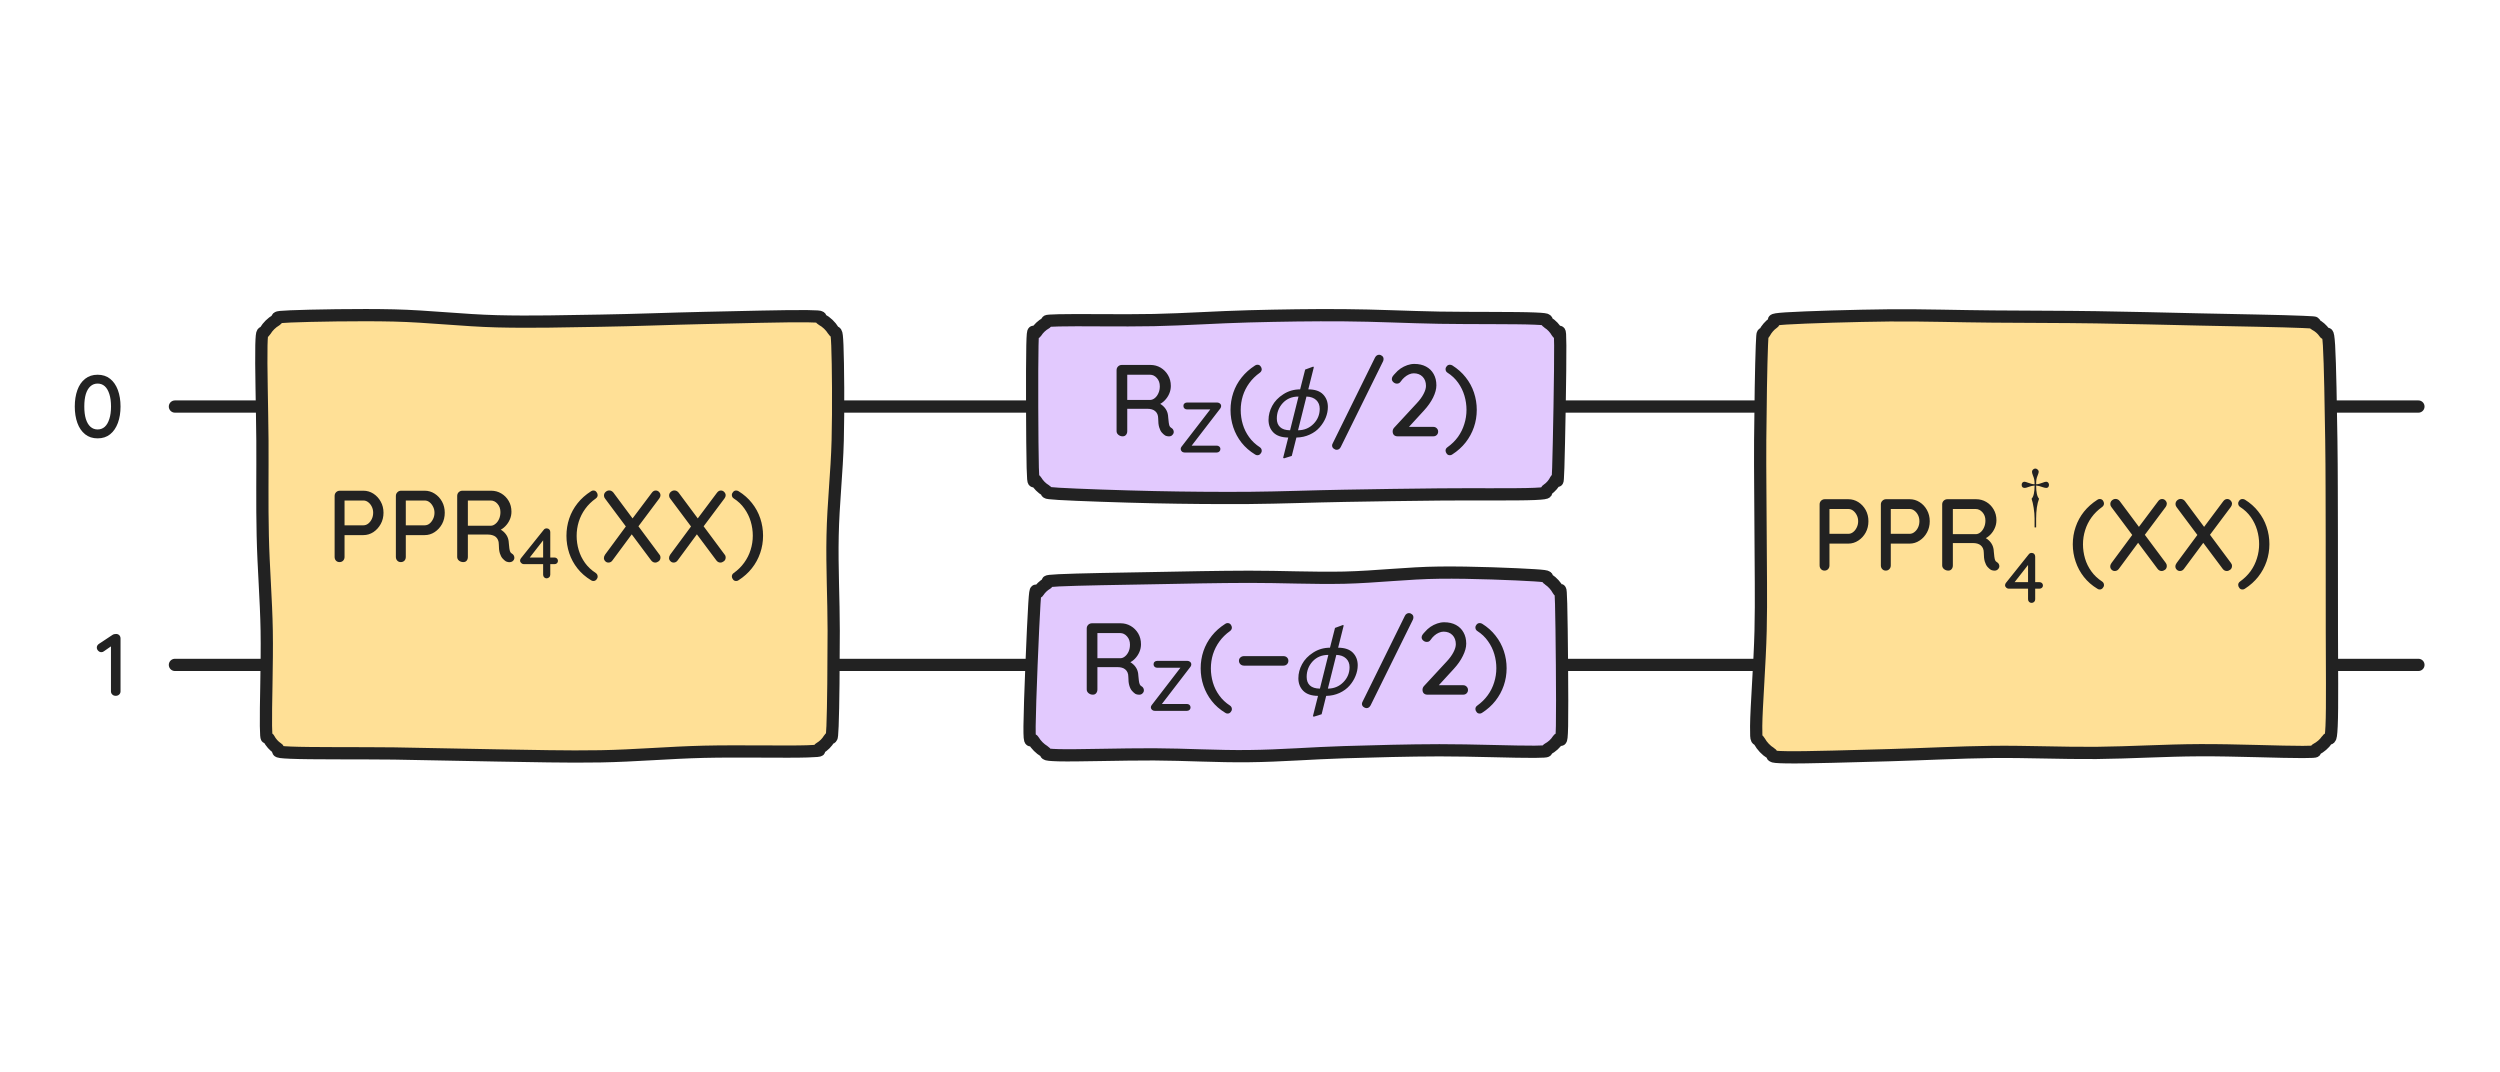
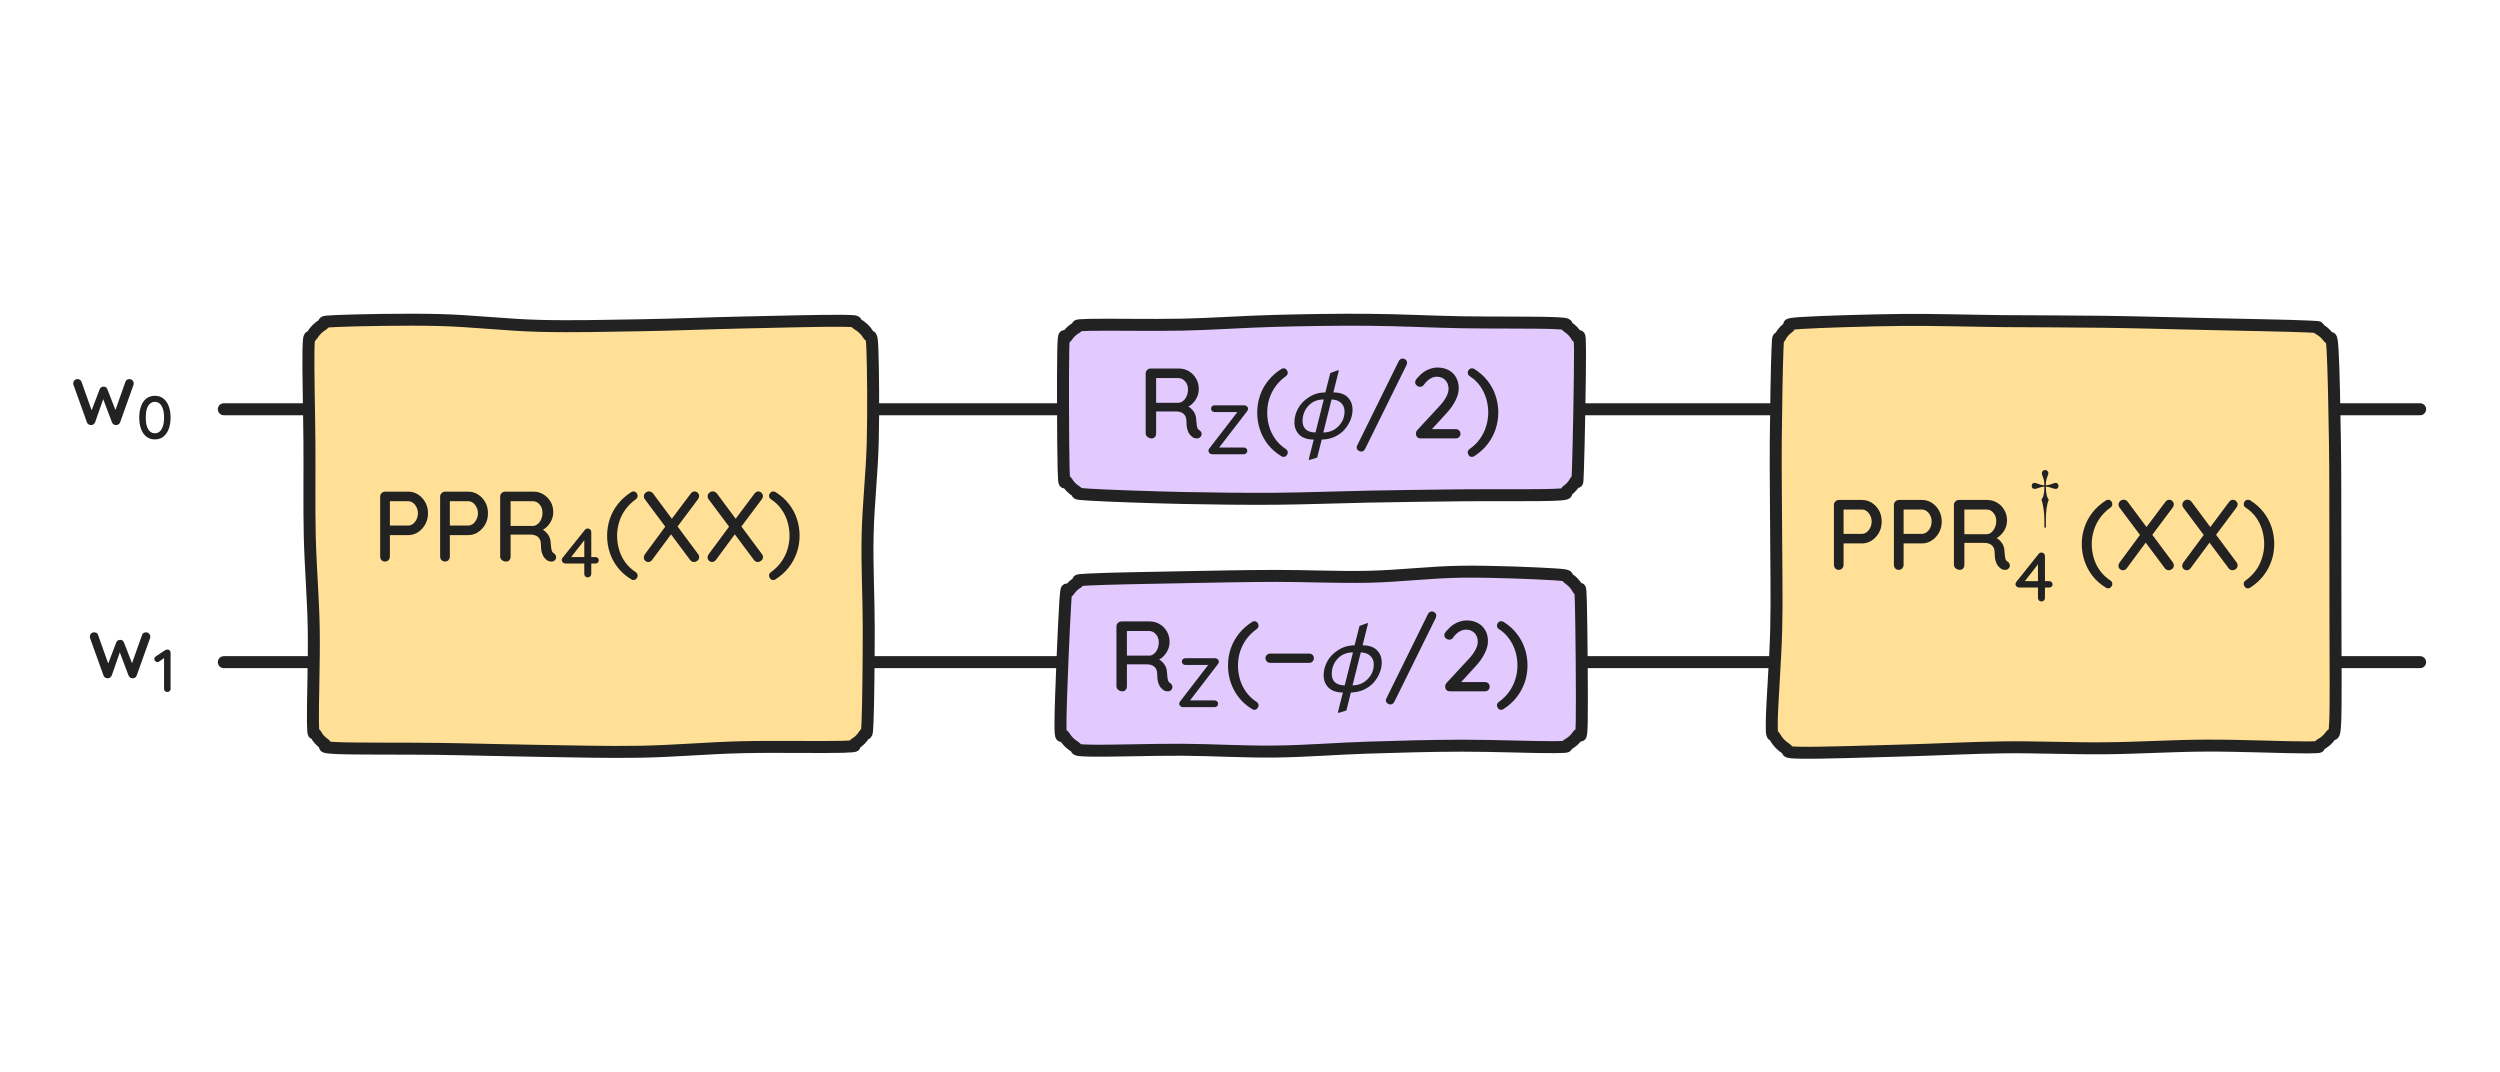
- <svg xmlns="http://www.w3.org/2000/svg" viewBox="-25.73 -59.8 367.73 157.6" width="367.73" height="157.6">
+ <svg xmlns="http://www.w3.org/2000/svg" viewBox="-33.63 -61.49 375.63 160.98" width="375.63" height="160.98">
  <g stroke-linecap="round" stroke-linejoin="round">
    <path d="M0,0C2.29,0 9.17,0 13.75,0C18.33,0 22.92,0 27.5,0C32.08,0 36.67,0 41.25,0C45.83,0 50.42,0 55,0C59.58,0 64.17,0 68.75,0C73.33,0 77.92,0 82.5,0C87.08,0 91.67,0 96.25,0C100.83,0 105.42,0 110,0C114.58,0 119.17,0 123.75,0C128.33,0 132.92,0 137.5,0C142.08,0 146.67,0 151.25,0C155.83,0 160.42,0 165,0C169.58,0 174.17,0 178.75,0C183.33,0 187.92,0 192.5,0C197.08,0 201.67,0 206.25,0C210.83,0 215.42,0 220,0C224.58,0 229.17,0 233.75,0C238.33,0 242.92,0 247.5,0C252.08,0 256.67,0 261.25,0C265.83,0 270.42,0 275,0C279.58,0 284.17,0 288.75,0C293.33,0 297.92,0 302.5,0C307.08,0 311.67,0 316.25,0C320.83,0 327.71,0 330,0" fill="none" stroke="#222222" stroke-width="1.8" />
    <path d="M0,38C2.29,38 9.17,38 13.75,38C18.33,38 22.92,38 27.5,38C32.08,38 36.67,38 41.25,38C45.83,38 50.42,38 55,38C59.58,38 64.17,38 68.75,38C73.33,38 77.92,38 82.5,38C87.08,38 91.67,38 96.25,38C100.83,38 105.42,38 110,38C114.58,38 119.17,38 123.75,38C128.33,38 132.92,38 137.5,38C142.08,38 146.67,38 151.25,38C155.83,38 160.42,38 165,38C169.58,38 174.17,38 178.75,38C183.33,38 187.92,38 192.5,38C197.08,38 201.67,38 206.25,38C210.83,38 215.42,38 220,38C224.58,38 229.17,38 233.75,38C238.33,38 242.92,38 247.5,38C252.08,38 256.67,38 261.25,38C265.83,38 270.42,38 275,38C279.58,38 284.17,38 288.75,38C293.33,38 297.92,38 302.5,38C307.08,38 311.67,38 316.25,38C320.83,38 327.71,38 330,38" fill="none" stroke="#222222" stroke-width="1.8" />
-     <path d="M95.18,-12.78C95.82,-12.44 96.45,-11.84 96.83,-11.21C97.2,-10.58 97.33,-11.7 97.44,-9C97.55,-6.3 97.61,0.33 97.49,5C97.37,9.67 96.83,14.33 96.74,19C96.64,23.67 96.9,28.33 96.9,33C96.9,37.67 96.84,44.36 96.73,47C96.62,49.64 96.55,48.33 96.24,48.87C95.93,49.41 95.41,49.93 94.87,50.24C94.33,50.55 95.85,50.63 93,50.72C90.15,50.82 82.87,50.66 77.8,50.78C72.73,50.9 67.67,51.36 62.6,51.45C57.53,51.54 52.47,51.39 47.4,51.32C42.33,51.25 37.27,51.1 32.2,51.03C27.13,50.97 19.85,51.04 17,50.91C14.15,50.79 15.64,50.63 15.1,50.28C14.57,49.94 14.09,49.39 13.81,48.84C13.52,48.3 13.44,49.64 13.39,47C13.34,44.36 13.58,37.67 13.5,33C13.42,28.33 13.02,23.67 12.92,19C12.81,14.33 12.9,9.67 12.87,5C12.83,0.33 12.65,-6.31 12.72,-9C12.79,-11.69 12.94,-10.52 13.29,-11.14C13.65,-11.76 14.25,-12.34 14.87,-12.7C15.48,-13.05 14.11,-13.14 17,-13.26C19.89,-13.38 27.13,-13.52 32.2,-13.4C37.27,-13.28 42.33,-12.67 47.4,-12.54C52.47,-12.41 57.53,-12.55 62.6,-12.63C67.67,-12.71 72.73,-12.92 77.8,-13.03C82.87,-13.14 90.1,-13.33 93,-13.29C95.9,-13.25 94.55,-13.13 95.18,-12.78Z" fill="#FFE096" stroke="#222222" stroke-width="1.8" />
-     <path d="M201.94,-12.35C202.49,-12.02 203,-11.47 203.31,-10.91C203.61,-10.35 203.75,-12.32 203.77,-9C203.8,-5.68 203.59,5.7 203.48,9C203.36,12.3 203.37,10.26 203.1,10.79C202.84,11.33 202.38,11.88 201.86,12.22C201.34,12.56 202.64,12.73 200,12.85C197.36,12.97 190.67,12.88 186,12.93C181.33,12.97 176.67,13.05 172,13.13C167.33,13.21 162.67,13.4 158,13.44C153.33,13.47 148.67,13.43 144,13.33C139.33,13.23 132.65,13 130,12.84C127.35,12.67 128.63,12.65 128.08,12.33C127.52,12.01 126.99,11.47 126.67,10.92C126.36,10.36 126.27,12.32 126.18,9C126.09,5.68 126.05,-5.68 126.13,-9C126.21,-12.32 126.34,-10.38 126.68,-10.92C127.01,-11.46 127.56,-11.97 128.11,-12.27C128.67,-12.56 127.35,-12.61 130,-12.68C132.65,-12.76 139.33,-12.62 144,-12.72C148.67,-12.82 153.33,-13.15 158,-13.27C162.67,-13.39 167.33,-13.47 172,-13.43C176.67,-13.4 181.33,-13.15 186,-13.07C190.67,-12.99 197.34,-13.06 200,-12.94C202.66,-12.83 201.39,-12.69 201.94,-12.35Z" fill="#E2C9FE" stroke="#222222" stroke-width="1.8" />
-     <path d="M202.05,25.45C202.62,25.82 203.15,26.41 203.46,27C203.77,27.59 203.8,25.67 203.9,29C203.99,32.33 204.1,43.67 204.03,47C203.95,50.33 203.79,48.43 203.44,48.99C203.1,49.55 202.52,50.07 201.94,50.37C201.37,50.66 202.66,50.75 200,50.78C197.34,50.81 190.67,50.55 186,50.56C181.33,50.57 176.67,50.7 172,50.84C167.33,50.98 162.67,51.37 158,51.42C153.33,51.48 148.67,51.18 144,51.16C139.33,51.14 132.69,51.36 130,51.29C127.31,51.21 128.48,51.06 127.86,50.7C127.25,50.34 126.66,49.75 126.3,49.14C125.94,48.52 125.69,50.36 125.71,47C125.74,43.64 126.21,32.29 126.42,29C126.63,25.71 126.68,27.76 126.99,27.26C127.3,26.77 127.78,26.31 128.28,26.03C128.79,25.75 127.38,25.7 130,25.56C132.62,25.43 139.33,25.32 144,25.24C148.67,25.15 153.33,25.05 158,25.04C162.67,25.03 167.33,25.27 172,25.17C176.67,25.06 181.33,24.48 186,24.43C190.67,24.37 197.33,24.65 200,24.82C202.67,24.99 201.47,25.09 202.05,25.45Z" fill="#E2C9FE" stroke="#222222" stroke-width="1.8" />
-     <path d="M314.78,-12.08C315.31,-11.81 315.85,-11.36 316.19,-10.84C316.54,-10.33 316.68,-11.64 316.85,-9C317.01,-6.36 317.12,0.33 317.19,5C317.26,9.67 317.24,14.33 317.26,19C317.27,23.67 317.28,28.33 317.27,33C317.27,37.67 317.36,44.33 317.23,47C317.11,49.67 316.91,48.47 316.54,49.04C316.16,49.61 315.56,50.11 314.97,50.41C314.38,50.7 315.86,50.79 313,50.81C310.14,50.83 302.87,50.52 297.8,50.55C292.73,50.57 287.67,50.9 282.6,50.95C277.53,50.99 272.47,50.75 267.4,50.8C262.33,50.86 257.27,51.14 252.2,51.28C247.13,51.41 239.92,51.65 237,51.59C234.08,51.54 235.36,51.36 234.71,50.97C234.06,50.58 233.44,49.92 233.08,49.26C232.73,48.6 232.56,49.71 232.59,47C232.61,44.29 233.13,37.67 233.24,33C233.35,28.33 233.25,23.67 233.24,19C233.23,14.33 233.15,9.67 233.18,5C233.21,0.33 233.32,-6.36 233.43,-9C233.54,-11.64 233.54,-10.29 233.82,-10.84C234.1,-11.38 234.57,-11.94 235.1,-12.3C235.63,-12.65 234.15,-12.77 237,-12.96C239.85,-13.14 247.13,-13.36 252.2,-13.41C257.27,-13.45 262.33,-13.28 267.4,-13.24C272.47,-13.19 277.53,-13.21 282.6,-13.13C287.67,-13.06 292.73,-12.92 297.8,-12.81C302.87,-12.7 310.17,-12.58 313,-12.45C315.83,-12.33 314.24,-12.34 314.78,-12.08Z" fill="#FFE096" stroke="#222222" stroke-width="1.8" />
-     <path d="M-11.37,4.68Q-12.46,4.68 -13.21,4.08Q-13.97,3.47 -14.35,2.41Q-14.73,1.35 -14.73,0Q-14.73,-1.36 -14.35,-2.42Q-13.97,-3.48 -13.21,-4.08Q-12.46,-4.68 -11.37,-4.68Q-10.28,-4.68 -9.53,-4.08Q-8.78,-3.48 -8.39,-2.42Q-8,-1.36 -8,0Q-8,1.35 -8.39,2.41Q-8.78,3.47 -9.53,4.08Q-10.28,4.68 -11.37,4.68ZM-11.37,3.37Q-10.76,3.37 -10.32,2.98Q-9.89,2.59 -9.65,1.83Q-9.4,1.08 -9.4,0Q-9.4,-1.09 -9.65,-1.85Q-9.89,-2.6 -10.32,-2.99Q-10.76,-3.38 -11.37,-3.38Q-11.98,-3.38 -12.42,-2.99Q-12.86,-2.6 -13.1,-1.85Q-13.33,-1.09 -13.33,0Q-13.33,1.08 -13.1,1.83Q-12.86,2.59 -12.42,2.98Q-11.98,3.37 -11.37,3.37Z" fill="#222222" stroke="none" />
-     <path d="M-8.71,42.55Q-9.02,42.55 -9.21,42.36Q-9.41,42.17 -9.41,41.89L-9.41,34.92L-9.23,35.15L-10.45,36Q-10.6,36.13 -10.82,36.13Q-11.08,36.13 -11.28,35.93Q-11.49,35.72 -11.49,35.45Q-11.49,35.11 -11.15,34.89L-9.17,33.58Q-9.05,33.5 -8.92,33.48Q-8.78,33.45 -8.66,33.45Q-8.37,33.45 -8.18,33.64Q-8,33.83 -8,34.11L-8,41.89Q-8,42.17 -8.2,42.36Q-8.4,42.55 -8.71,42.55Z" fill="#222222" stroke="none" />
+     <path d="M95.19,-12.79C95.83,-12.44 96.46,-11.85 96.83,-11.21C97.21,-10.58 97.34,-11.7 97.45,-9C97.56,-6.3 97.62,0.33 97.5,5C97.38,9.67 96.83,14.33 96.73,19C96.63,23.67 96.9,28.33 96.9,33C96.9,37.67 96.83,44.36 96.72,47C96.61,49.64 96.54,48.33 96.23,48.87C95.92,49.41 95.41,49.93 94.87,50.24C94.33,50.54 95.84,50.63 93,50.72C90.16,50.81 82.87,50.66 77.8,50.78C72.73,50.9 67.67,51.37 62.6,51.46C57.53,51.55 52.47,51.4 47.4,51.33C42.33,51.26 37.27,51.1 32.2,51.03C27.13,50.96 19.85,51.04 17,50.91C14.15,50.78 15.64,50.62 15.11,50.28C14.58,49.93 14.1,49.39 13.81,48.84C13.53,48.29 13.44,49.64 13.39,47C13.34,44.36 13.59,37.67 13.51,33C13.43,28.33 13.02,23.67 12.91,19C12.81,14.33 12.9,9.67 12.86,5C12.83,0.33 12.65,-6.31 12.72,-9C12.79,-11.69 12.93,-10.53 13.29,-11.14C13.65,-11.76 14.24,-12.35 14.86,-12.7C15.48,-13.06 14.11,-13.15 17,-13.26C19.89,-13.38 27.13,-13.53 32.2,-13.41C37.27,-13.29 42.33,-12.66 47.4,-12.53C52.47,-12.4 57.53,-12.54 62.6,-12.62C67.67,-12.7 72.73,-12.92 77.8,-13.03C82.87,-13.14 90.1,-13.33 93,-13.29C95.9,-13.25 94.55,-13.14 95.19,-12.79Z" fill="#FFE096" stroke="#222222" stroke-width="1.8" />
+     <path d="M201.94,-12.35C202.49,-12.01 203,-11.47 203.3,-10.91C203.61,-10.35 203.74,-12.32 203.77,-9C203.8,-5.68 203.58,5.7 203.46,9C203.35,12.3 203.37,10.25 203.1,10.79C202.83,11.32 202.37,11.87 201.86,12.21C201.34,12.56 202.64,12.73 200,12.85C197.36,12.97 190.67,12.88 186,12.93C181.33,12.97 176.67,13.05 172,13.13C167.33,13.22 162.67,13.41 158,13.45C153.33,13.48 148.67,13.43 144,13.33C139.33,13.23 132.65,13 130,12.83C127.35,12.67 128.63,12.65 128.08,12.33C127.53,12.01 126.99,11.47 126.68,10.92C126.36,10.36 126.27,12.32 126.18,9C126.09,5.68 126.05,-5.68 126.13,-9C126.22,-12.32 126.35,-10.37 126.68,-10.92C127.01,-11.46 127.56,-11.97 128.12,-12.26C128.67,-12.56 127.35,-12.6 130,-12.68C132.65,-12.75 139.33,-12.61 144,-12.71C148.67,-12.81 153.33,-13.16 158,-13.28C162.67,-13.4 167.33,-13.48 172,-13.44C176.67,-13.41 181.33,-13.15 186,-13.07C190.67,-12.99 197.34,-13.06 200,-12.94C202.66,-12.82 201.38,-12.69 201.94,-12.35Z" fill="#E2C9FE" stroke="#222222" stroke-width="1.8" />
+     <path d="M202.05,25.45C202.63,25.82 203.15,26.41 203.46,27C203.77,27.59 203.8,25.67 203.9,29C203.99,32.33 204.1,43.67 204.03,47C203.95,50.33 203.79,48.43 203.44,48.99C203.09,49.55 202.52,50.07 201.94,50.36C201.37,50.66 202.66,50.74 200,50.77C197.34,50.81 190.67,50.54 186,50.55C181.33,50.56 176.67,50.69 172,50.84C167.33,50.98 162.67,51.38 158,51.43C153.33,51.49 148.67,51.19 144,51.16C139.33,51.14 132.69,51.37 130,51.29C127.31,51.22 128.48,51.06 127.86,50.7C127.24,50.35 126.65,49.76 126.29,49.14C125.94,48.52 125.69,50.36 125.71,47C125.73,43.64 126.22,32.29 126.43,29C126.65,25.71 126.69,27.76 127,27.27C127.31,26.77 127.79,26.32 128.29,26.04C128.79,25.76 127.38,25.71 130,25.58C132.62,25.44 139.33,25.33 144,25.24C148.67,25.15 153.33,25.05 158,25.04C162.67,25.03 167.33,25.27 172,25.17C176.67,25.07 181.33,24.47 186,24.41C190.67,24.35 197.33,24.64 200,24.81C202.67,24.99 201.47,25.09 202.05,25.45Z" fill="#E2C9FE" stroke="#222222" stroke-width="1.8" />
+     <path d="M314.77,-12.07C315.3,-11.8 315.84,-11.35 316.19,-10.84C316.53,-10.33 316.67,-11.64 316.84,-9C317.01,-6.36 317.13,0.33 317.2,5C317.27,9.67 317.25,14.33 317.26,19C317.28,23.67 317.28,28.33 317.28,33C317.28,37.67 317.36,44.33 317.24,47C317.11,49.67 316.92,48.47 316.54,49.04C316.16,49.61 315.56,50.11 314.97,50.41C314.38,50.7 315.86,50.79 313,50.81C310.14,50.83 302.87,50.51 297.8,50.54C292.73,50.56 287.67,50.9 282.6,50.94C277.53,50.99 272.47,50.74 267.4,50.8C262.33,50.86 257.27,51.15 252.2,51.28C247.13,51.42 239.92,51.66 237,51.61C234.08,51.56 235.36,51.37 234.7,50.98C234.05,50.59 233.43,49.93 233.07,49.27C232.72,48.6 232.55,49.71 232.58,47C232.61,44.29 233.14,37.67 233.25,33C233.36,28.33 233.25,23.67 233.24,19C233.23,14.33 233.15,9.67 233.18,5C233.22,0.33 233.33,-6.36 233.44,-9C233.55,-11.64 233.55,-10.28 233.83,-10.83C234.1,-11.38 234.57,-11.94 235.1,-12.29C235.63,-12.65 234.15,-12.77 237,-12.96C239.85,-13.14 247.13,-13.37 252.2,-13.42C257.27,-13.46 262.33,-13.29 267.4,-13.24C272.47,-13.2 277.53,-13.21 282.6,-13.14C287.67,-13.07 292.73,-12.92 297.8,-12.81C302.87,-12.69 310.17,-12.57 313,-12.44C315.83,-12.32 314.24,-12.33 314.77,-12.07Z" fill="#FFE096" stroke="#222222" stroke-width="1.8" />
+     <path d="M-14.16,-4.53Q-13.92,-4.53 -13.73,-4.34Q-13.54,-4.15 -13.54,-3.85Q-13.54,-3.79 -13.55,-3.72Q-13.56,-3.66 -13.59,-3.61L-15.58,1.96Q-15.66,2.18 -15.85,2.29Q-16.05,2.4 -16.26,2.37Q-16.63,2.35 -16.81,1.96L-18.28,-1.94L-17.98,-1.92L-19.34,1.96Q-19.52,2.35 -19.9,2.37Q-20.09,2.4 -20.29,2.29Q-20.49,2.18 -20.57,1.96L-22.57,-3.61Q-22.63,-3.72 -22.63,-3.85Q-22.63,-4.13 -22.45,-4.33Q-22.27,-4.53 -21.98,-4.53Q-21.77,-4.53 -21.61,-4.42Q-21.44,-4.32 -21.38,-4.11L-19.71,0.58L-20.01,0.55L-18.66,-2.99Q-18.49,-3.4 -18.06,-3.4Q-17.83,-3.4 -17.7,-3.29Q-17.57,-3.19 -17.49,-2.99L-16.11,0.57L-16.46,0.61L-14.79,-4.11Q-14.66,-4.53 -14.16,-4.53ZM-10.36,4.53Q-11.12,4.53 -11.65,4.11Q-12.18,3.68 -12.44,2.94Q-12.71,2.2 -12.71,1.25Q-12.71,0.3 -12.44,-0.44Q-12.18,-1.19 -11.65,-1.6Q-11.12,-2.02 -10.36,-2.02Q-9.59,-2.02 -9.07,-1.6Q-8.55,-1.19 -8.27,-0.44Q-8,0.3 -8,1.25Q-8,2.2 -8.27,2.94Q-8.55,3.68 -9.07,4.11Q-9.59,4.53 -10.36,4.53ZM-10.36,3.61Q-9.93,3.61 -9.63,3.34Q-9.32,3.06 -9.15,2.54Q-8.98,2.01 -8.98,1.25Q-8.98,0.49 -9.15,-0.04Q-9.32,-0.57 -9.63,-0.84Q-9.93,-1.11 -10.36,-1.11Q-10.78,-1.11 -11.09,-0.84Q-11.4,-0.57 -11.57,-0.04Q-11.73,0.49 -11.73,1.25Q-11.73,2.01 -11.57,2.54Q-11.4,3.06 -11.09,3.34Q-10.78,3.61 -10.36,3.61Z" fill="#222222" stroke="none" />
+     <path d="M-11.67,33.52Q-11.42,33.52 -11.24,33.71Q-11.05,33.89 -11.05,34.19Q-11.05,34.26 -11.06,34.32Q-11.07,34.39 -11.1,34.44L-13.09,40Q-13.17,40.22 -13.36,40.34Q-13.56,40.45 -13.76,40.42Q-14.14,40.39 -14.32,40L-15.79,36.1L-15.49,36.13L-16.84,40Q-17.03,40.39 -17.4,40.42Q-17.6,40.45 -17.8,40.34Q-18,40.22 -18.08,40L-20.08,34.44Q-20.13,34.32 -20.13,34.19Q-20.13,33.92 -19.96,33.72Q-19.78,33.52 -19.48,33.52Q-19.28,33.52 -19.11,33.62Q-18.95,33.72 -18.89,33.93L-17.22,38.63L-17.52,38.6L-16.17,35.05Q-16,34.65 -15.57,34.65Q-15.34,34.65 -15.21,34.75Q-15.08,34.86 -15,35.05L-13.62,38.61L-13.97,38.65L-12.29,33.93Q-12.16,33.52 -11.67,33.52ZM-8.5,42.48Q-8.71,42.48 -8.85,42.35Q-8.98,42.22 -8.98,42.02L-8.98,37.14L-8.86,37.3L-9.71,37.9Q-9.82,37.99 -9.97,37.99Q-10.16,37.99 -10.3,37.85Q-10.44,37.71 -10.44,37.51Q-10.44,37.28 -10.2,37.12L-8.82,36.2Q-8.74,36.15 -8.64,36.13Q-8.55,36.11 -8.46,36.11Q-8.26,36.11 -8.13,36.24Q-8,36.38 -8,36.58L-8,42.02Q-8,42.22 -8.14,42.35Q-8.28,42.48 -8.5,42.48Z" fill="#222222" stroke="none" />
    <path d="M27.72,12.38Q28.51,12.38 29.19,12.81Q29.86,13.24 30.27,13.98Q30.68,14.71 30.68,15.62Q30.68,16.54 30.27,17.28Q29.86,18.02 29.19,18.47Q28.51,18.91 27.72,18.91L24.83,18.91L24.95,18.67L24.95,22.12Q24.95,22.45 24.74,22.67Q24.54,22.88 24.21,22.88Q23.9,22.88 23.69,22.67Q23.49,22.45 23.49,22.12L23.49,13.15Q23.49,12.82 23.71,12.6Q23.94,12.38 24.26,12.38L27.72,12.38ZM27.72,17.47Q28.11,17.47 28.43,17.22Q28.76,16.96 28.96,16.54Q29.16,16.12 29.16,15.62Q29.16,15.13 28.96,14.73Q28.76,14.32 28.43,14.07Q28.11,13.82 27.72,13.82L24.8,13.82L24.95,13.6L24.95,17.67L24.81,17.47L27.72,17.47ZM36.74,12.38Q37.53,12.38 38.2,12.81Q38.88,13.24 39.29,13.98Q39.69,14.71 39.69,15.62Q39.69,16.54 39.29,17.28Q38.88,18.02 38.2,18.47Q37.53,18.91 36.74,18.91L33.84,18.91L33.96,18.67L33.96,22.12Q33.96,22.45 33.76,22.67Q33.55,22.88 33.23,22.88Q32.91,22.88 32.71,22.67Q32.5,22.45 32.5,22.12L32.5,13.15Q32.5,12.82 32.73,12.6Q32.95,12.38 33.27,12.38L36.74,12.38ZM36.74,17.47Q37.13,17.47 37.45,17.22Q37.77,16.96 37.97,16.54Q38.18,16.12 38.18,15.62Q38.18,15.13 37.97,14.73Q37.77,14.32 37.45,14.07Q37.13,13.82 36.74,13.82L33.81,13.82L33.96,13.6L33.96,17.67L33.83,17.47L36.74,17.47ZM42.42,22.88Q42.06,22.88 41.79,22.67Q41.52,22.45 41.52,22.12L41.52,13.15Q41.52,12.82 41.74,12.6Q41.97,12.38 42.29,12.38L46.52,12.38Q47.33,12.38 48,12.78Q48.68,13.18 49.09,13.88Q49.5,14.57 49.5,15.47Q49.5,16.07 49.26,16.62Q49.02,17.17 48.61,17.59Q48.21,18.01 47.7,18.22L47.54,17.93Q48,18.1 48.34,18.41Q48.69,18.72 48.89,19.13Q49.09,19.54 49.11,20.07Q49.16,20.53 49.19,20.84Q49.23,21.15 49.31,21.34Q49.38,21.53 49.58,21.64Q49.84,21.79 49.91,22.09Q49.98,22.39 49.79,22.63Q49.65,22.81 49.45,22.86Q49.24,22.92 49.03,22.88Q48.83,22.84 48.68,22.77Q48.44,22.62 48.19,22.34Q47.94,22.06 47.79,21.57Q47.64,21.07 47.64,20.26Q47.64,19.88 47.52,19.62Q47.4,19.35 47.19,19.17Q46.98,19 46.69,18.92Q46.41,18.83 46.07,18.83L42.89,18.83L43.09,18.53L43.09,22.12Q43.09,22.45 42.91,22.67Q42.74,22.88 42.42,22.88ZM42.9,17.53L46.49,17.53Q46.83,17.52 47.15,17.25Q47.48,16.99 47.68,16.54Q47.88,16.09 47.88,15.52Q47.88,14.8 47.45,14.31Q47.03,13.82 46.44,13.82L42.93,13.82L43.09,13.43L43.09,17.85L42.9,17.53ZM54.67,25.27Q54.45,25.27 54.3,25.11Q54.16,24.96 54.16,24.73L54.16,19.39L54.34,19.45L52.08,22.35L52.02,22.21L55.85,22.21Q56.06,22.21 56.2,22.35Q56.34,22.49 56.34,22.7Q56.34,22.9 56.2,23.04Q56.06,23.18 55.85,23.18L51.3,23.18Q51.11,23.18 50.94,23.02Q50.77,22.87 50.77,22.66Q50.77,22.46 50.91,22.3L54.25,18.13Q54.32,18.02 54.44,17.97Q54.55,17.92 54.68,17.92Q54.91,17.92 55.06,18.07Q55.21,18.22 55.21,18.45L55.21,24.73Q55.21,24.96 55.05,25.11Q54.89,25.27 54.67,25.27ZM61.55,25.66Q61.36,25.66 61.21,25.55Q60.02,24.83 59.22,23.82Q58.41,22.8 58,21.57Q57.59,20.33 57.59,19.02Q57.59,17.68 58,16.47Q58.41,15.25 59.22,14.23Q60.03,13.21 61.21,12.46Q61.36,12.35 61.55,12.35Q61.85,12.35 62.01,12.58Q62.18,12.8 62.18,13.02Q62.18,13.32 61.91,13.52Q60.98,14.18 60.35,15.05Q59.72,15.92 59.4,16.94Q59.09,17.95 59.09,19.02Q59.09,20.08 59.39,21.1Q59.69,22.12 60.32,23Q60.95,23.87 61.91,24.49Q62.18,24.68 62.18,25.02Q62.18,25.24 62,25.45Q61.82,25.66 61.55,25.66ZM70.72,12.35Q71.02,12.35 71.22,12.57Q71.42,12.79 71.42,13.05Q71.42,13.28 71.25,13.51L68.1,17.72L67.25,16.54L70.12,12.72Q70.37,12.35 70.72,12.35ZM63.88,12.34Q64.23,12.34 64.49,12.65L71.25,21.75Q71.42,21.94 71.42,22.2Q71.42,22.55 71.17,22.75Q70.91,22.95 70.65,22.95Q70.3,22.95 70.05,22.63L63.28,13.55Q63.11,13.35 63.11,13.1Q63.11,12.77 63.35,12.56Q63.59,12.34 63.88,12.34ZM63.77,22.95Q63.48,22.95 63.29,22.74Q63.1,22.54 63.1,22.28Q63.1,22.03 63.28,21.77L66.45,17.47L67.28,18.68L64.38,22.6Q64.15,22.95 63.77,22.95ZM80.3,12.35Q80.6,12.35 80.8,12.57Q81.01,12.79 81.01,13.05Q81.01,13.28 80.84,13.51L77.69,17.72L76.84,16.54L79.7,12.72Q79.96,12.35 80.3,12.35ZM73.46,12.34Q73.82,12.34 74.08,12.65L80.84,21.75Q81.01,21.94 81.01,22.2Q81.01,22.55 80.75,22.75Q80.49,22.95 80.24,22.95Q79.88,22.95 79.64,22.63L72.86,13.55Q72.69,13.35 72.69,13.1Q72.69,12.77 72.93,12.56Q73.18,12.34 73.46,12.34ZM73.36,22.95Q73.07,22.95 72.88,22.74Q72.68,22.54 72.68,22.28Q72.68,22.03 72.86,21.77L76.04,17.47L76.86,18.68L73.97,22.6Q73.73,22.95 73.36,22.95ZM82.55,25.66Q82.25,25.66 82.09,25.43Q81.92,25.21 81.92,25Q81.92,24.68 82.19,24.49Q83.12,23.83 83.74,22.96Q84.37,22.09 84.68,21.08Q85,20.07 85,19Q85,17.93 84.7,16.92Q84.4,15.9 83.77,15.01Q83.15,14.12 82.19,13.51Q81.92,13.33 81.92,13Q81.92,12.77 82.1,12.57Q82.28,12.35 82.55,12.35Q82.73,12.35 82.9,12.45Q84.08,13.18 84.88,14.2Q85.69,15.22 86.1,16.45Q86.51,17.68 86.51,19Q86.51,20.32 86.09,21.54Q85.67,22.77 84.87,23.78Q84.07,24.8 82.9,25.55Q82.75,25.66 82.55,25.66Z" fill="#222222" stroke="none" />
    <path d="M139.41,4.38Q139.05,4.38 138.78,4.16Q138.51,3.94 138.51,3.62L138.51,-5.36Q138.51,-5.68 138.73,-5.9Q138.96,-6.12 139.27,-6.12L143.5,-6.12Q144.31,-6.12 144.99,-5.72Q145.66,-5.32 146.07,-4.63Q146.49,-3.93 146.49,-3.03Q146.49,-2.43 146.25,-1.88Q146.01,-1.33 145.6,-0.91Q145.2,-0.49 144.69,-0.28L144.52,-0.57Q144.99,-0.41 145.33,-0.1Q145.68,0.21 145.88,0.62Q146.08,1.04 146.1,1.56Q146.14,2.03 146.18,2.33Q146.22,2.64 146.29,2.84Q146.37,3.03 146.56,3.14Q146.83,3.29 146.9,3.59Q146.97,3.89 146.77,4.12Q146.64,4.31 146.43,4.36Q146.23,4.41 146.02,4.37Q145.81,4.34 145.66,4.26Q145.42,4.11 145.17,3.83Q144.93,3.56 144.78,3.06Q144.63,2.57 144.63,1.76Q144.63,1.38 144.51,1.11Q144.39,0.84 144.18,0.67Q143.97,0.49 143.68,0.41Q143.4,0.33 143.05,0.33L139.87,0.33L140.08,0.03L140.08,3.62Q140.08,3.94 139.9,4.16Q139.72,4.38 139.41,4.38ZM139.89,-0.97L143.47,-0.97Q143.82,-0.99 144.14,-1.25Q144.46,-1.51 144.66,-1.96Q144.87,-2.41 144.87,-2.98Q144.87,-3.71 144.44,-4.19Q144.01,-4.68 143.43,-4.68L139.92,-4.68L140.08,-5.07L140.08,-0.66L139.89,-0.97ZM153.33,-0.59Q153.52,-0.59 153.71,-0.45Q153.89,-0.3 153.89,-0.07Q153.89,0.09 153.78,0.26L149.5,5.82L149.41,5.75L153.25,5.75Q153.47,5.75 153.62,5.89Q153.78,6.03 153.78,6.26Q153.78,6.47 153.62,6.62Q153.47,6.76 153.25,6.76L148.5,6.76Q148.26,6.76 148.1,6.6Q147.94,6.44 147.94,6.24Q147.94,6.07 148.06,5.91L152.34,0.36L152.42,0.42L148.86,0.42Q148.64,0.42 148.49,0.28Q148.34,0.14 148.34,-0.09Q148.34,-0.32 148.49,-0.45Q148.64,-0.59 148.86,-0.59L153.33,-0.59ZM159.23,7.16Q159.03,7.16 158.88,7.05Q157.7,6.33 156.89,5.31Q156.09,4.29 155.68,3.06Q155.27,1.83 155.27,0.51Q155.27,-0.82 155.68,-2.04Q156.09,-3.26 156.9,-4.27Q157.71,-5.29 158.88,-6.04Q159.03,-6.15 159.23,-6.15Q159.53,-6.15 159.69,-5.92Q159.86,-5.7 159.86,-5.49Q159.86,-5.19 159.59,-4.98Q158.66,-4.32 158.03,-3.45Q157.4,-2.58 157.08,-1.57Q156.77,-0.56 156.77,0.51Q156.77,1.58 157.07,2.6Q157.37,3.62 158,4.49Q158.63,5.37 159.59,5.99Q159.86,6.18 159.86,6.51Q159.86,6.74 159.68,6.94Q159.5,7.16 159.23,7.16ZM167.52,-5.77L166.71,-2.53Q168.17,-2.52 168.88,-1.79Q169.59,-1.06 169.59,0.06Q169.59,0.84 169.28,1.62Q168.96,2.4 168.38,3.06Q167.81,3.72 166.91,4.13Q166.02,4.54 164.96,4.56L164.28,7.26L163.13,7.62L163.01,7.54L163.76,4.56Q162.3,4.54 161.58,3.82Q160.86,3.09 160.86,1.97Q160.86,0.9 161.4,-0.1Q161.94,-1.11 163.04,-1.81Q164.13,-2.52 165.51,-2.53L166.25,-5.44L167.45,-5.88L167.52,-5.77ZM166.44,-1.47L165.2,3.49Q166.56,3.48 167.48,2.55Q168.39,1.62 168.39,0.33Q168.39,-0.46 167.88,-0.95Q167.36,-1.44 166.44,-1.47ZM164.03,3.49L165.27,-1.47Q163.85,-1.47 162.96,-0.52Q162.08,0.44 162.08,1.77Q162.08,2.57 162.56,3.02Q163.04,3.48 164.03,3.49ZM170.88,6.36Q170.66,6.36 170.43,6.18Q170.21,6 170.21,5.73Q170.21,5.57 170.3,5.42L176.52,-7.2Q176.63,-7.41 176.78,-7.51Q176.94,-7.62 177.14,-7.62Q177.35,-7.62 177.56,-7.45Q177.78,-7.29 177.78,-6.99Q177.78,-6.82 177.71,-6.66L171.48,5.96Q171.38,6.15 171.23,6.26Q171.08,6.36 170.88,6.36ZM185.1,2.99Q185.4,2.99 185.6,3.19Q185.81,3.39 185.81,3.69Q185.81,3.99 185.6,4.19Q185.4,4.38 185.1,4.38L179.84,4.38Q179.51,4.38 179.31,4.19Q179.12,3.99 179.12,3.66Q179.12,3.36 179.33,3.12L182.67,-0.49Q183.32,-1.18 183.67,-1.86Q184.02,-2.53 184.02,-3.04Q184.02,-3.87 183.53,-4.38Q183.03,-4.89 182.22,-4.89Q181.88,-4.89 181.52,-4.73Q181.17,-4.57 180.87,-4.31Q180.56,-4.05 180.33,-3.71Q180.18,-3.49 180.03,-3.43Q179.88,-3.37 179.75,-3.37Q179.46,-3.37 179.23,-3.58Q179,-3.78 179,-4.05Q179,-4.26 179.13,-4.45Q179.27,-4.65 179.48,-4.86Q179.81,-5.26 180.28,-5.59Q180.75,-5.91 181.28,-6.09Q181.8,-6.27 182.31,-6.27Q183.3,-6.27 184.03,-5.88Q184.76,-5.49 185.15,-4.78Q185.55,-4.08 185.55,-3.12Q185.55,-2.31 185.07,-1.33Q184.58,-0.34 183.71,0.6L181.38,3.14L181.22,2.99L185.1,2.99ZM187.53,7.16Q187.23,7.16 187.07,6.93Q186.9,6.71 186.9,6.49Q186.9,6.18 187.17,5.99Q188.1,5.33 188.73,4.46Q189.35,3.59 189.66,2.57Q189.98,1.56 189.98,0.49Q189.98,-0.57 189.68,-1.59Q189.38,-2.61 188.76,-3.49Q188.13,-4.38 187.17,-4.99Q186.9,-5.17 186.9,-5.51Q186.9,-5.73 187.08,-5.94Q187.26,-6.15 187.53,-6.15Q187.71,-6.15 187.88,-6.06Q189.06,-5.32 189.86,-4.3Q190.67,-3.28 191.08,-2.05Q191.49,-0.82 191.49,0.49Q191.49,1.82 191.07,3.04Q190.65,4.26 189.85,5.28Q189.05,6.3 187.88,7.05Q187.73,7.16 187.53,7.16Z" fill="#222222" stroke="none" />
    <path d="M135.02,42.38Q134.66,42.38 134.39,42.16Q134.12,41.94 134.12,41.62L134.12,32.64Q134.12,32.32 134.34,32.1Q134.57,31.88 134.89,31.88L139.12,31.88Q139.92,31.88 140.6,32.28Q141.27,32.67 141.69,33.37Q142.1,34.07 142.1,34.97Q142.1,35.57 141.86,36.12Q141.62,36.67 141.21,37.09Q140.81,37.51 140.3,37.72L140.14,37.43Q140.6,37.59 140.94,37.9Q141.29,38.21 141.49,38.62Q141.69,39.04 141.71,39.56Q141.76,40.02 141.79,40.33Q141.83,40.64 141.91,40.84Q141.98,41.03 142.17,41.14Q142.44,41.29 142.51,41.59Q142.58,41.89 142.39,42.12Q142.25,42.31 142.05,42.36Q141.84,42.41 141.63,42.37Q141.42,42.34 141.27,42.26Q141.04,42.11 140.79,41.83Q140.54,41.56 140.39,41.06Q140.24,40.57 140.24,39.76Q140.24,39.38 140.12,39.11Q140,38.84 139.79,38.67Q139.58,38.49 139.29,38.41Q139.01,38.33 138.67,38.33L135.49,38.33L135.69,38.03L135.69,41.62Q135.69,41.94 135.51,42.16Q135.34,42.38 135.02,42.38ZM135.5,37.02L139.09,37.02Q139.43,37.01 139.75,36.75Q140.07,36.49 140.28,36.04Q140.48,35.59 140.48,35.02Q140.48,34.29 140.05,33.81Q139.62,33.32 139.04,33.32L135.53,33.32L135.69,32.93L135.69,37.34L135.5,37.02ZM148.94,37.41Q149.14,37.41 149.32,37.55Q149.5,37.7 149.5,37.93Q149.5,38.09 149.39,38.26L145.12,43.82L145.02,43.75L148.86,43.75Q149.08,43.75 149.24,43.89Q149.39,44.03 149.39,44.26Q149.39,44.47 149.24,44.62Q149.08,44.76 148.86,44.76L144.11,44.76Q143.88,44.76 143.71,44.6Q143.55,44.44 143.55,44.24Q143.55,44.07 143.68,43.91L147.95,38.36L148.03,38.42L144.48,38.42Q144.25,38.42 144.1,38.28Q143.95,38.14 143.95,37.91Q143.95,37.68 144.1,37.55Q144.25,37.41 144.48,37.41L148.94,37.41ZM154.84,45.16Q154.65,45.16 154.5,45.05Q153.31,44.33 152.51,43.31Q151.71,42.29 151.29,41.06Q150.88,39.83 150.88,38.51Q150.88,37.17 151.29,35.96Q151.71,34.74 152.51,33.73Q153.32,32.71 154.5,31.96Q154.65,31.85 154.84,31.85Q155.14,31.85 155.31,32.08Q155.47,32.3 155.47,32.51Q155.47,32.81 155.2,33.02Q154.27,33.68 153.64,34.55Q153.01,35.42 152.69,36.43Q152.38,37.44 152.38,38.51Q152.38,39.57 152.68,40.6Q152.98,41.62 153.61,42.49Q154.24,43.37 155.2,43.99Q155.47,44.18 155.47,44.51Q155.47,44.74 155.29,44.94Q155.11,45.16 154.84,45.16ZM157.26,38.11Q156.94,38.11 156.72,37.9Q156.51,37.69 156.51,37.39Q156.51,37.1 156.72,36.91Q156.94,36.71 157.26,36.71L163.04,36.71Q163.38,36.71 163.58,36.91Q163.78,37.1 163.78,37.4Q163.78,37.69 163.58,37.9Q163.38,38.11 163.04,38.11L157.26,38.11ZM171.91,32.23L171.1,35.47Q172.56,35.48 173.27,36.21Q173.98,36.94 173.98,38.06Q173.98,38.84 173.66,39.62Q173.35,40.4 172.77,41.06Q172.19,41.72 171.3,42.13Q170.41,42.54 169.34,42.56L168.67,45.26L167.52,45.62L167.39,45.54L168.14,42.56Q166.69,42.54 165.97,41.82Q165.25,41.09 165.25,39.97Q165.25,38.9 165.79,37.9Q166.33,36.89 167.43,36.19Q168.52,35.48 169.9,35.47L170.64,32.56L171.84,32.12L171.91,32.23ZM170.83,36.53L169.59,41.49Q170.95,41.48 171.86,40.55Q172.78,39.62 172.78,38.33Q172.78,37.54 172.26,37.05Q171.74,36.56 170.83,36.53ZM168.42,41.49L169.66,36.53Q168.24,36.53 167.35,37.48Q166.47,38.44 166.47,39.77Q166.47,40.57 166.94,41.02Q167.43,41.48 168.42,41.49ZM175.27,44.36Q175.05,44.36 174.82,44.18Q174.6,44 174.6,43.73Q174.6,43.57 174.69,43.42L180.91,30.8Q181.01,30.59 181.17,30.49Q181.33,30.38 181.53,30.38Q181.74,30.38 181.95,30.55Q182.17,30.71 182.17,31.01Q182.17,31.17 182.1,31.34L175.87,43.96Q175.76,44.15 175.61,44.26Q175.46,44.36 175.27,44.36ZM189.49,40.99Q189.79,40.99 189.99,41.19Q190.2,41.39 190.2,41.69Q190.2,41.99 189.99,42.19Q189.79,42.38 189.49,42.38L184.23,42.38Q183.9,42.38 183.7,42.19Q183.51,41.99 183.51,41.66Q183.51,41.36 183.72,41.12L187.06,37.51Q187.71,36.82 188.06,36.14Q188.41,35.47 188.41,34.96Q188.41,34.13 187.92,33.62Q187.42,33.11 186.61,33.11Q186.27,33.11 185.91,33.27Q185.56,33.42 185.25,33.69Q184.95,33.95 184.72,34.29Q184.57,34.51 184.42,34.57Q184.27,34.62 184.13,34.62Q183.85,34.62 183.62,34.42Q183.38,34.22 183.38,33.95Q183.38,33.74 183.52,33.55Q183.66,33.35 183.87,33.14Q184.2,32.74 184.67,32.41Q185.14,32.09 185.67,31.91Q186.19,31.73 186.7,31.73Q187.69,31.73 188.42,32.12Q189.15,32.51 189.54,33.22Q189.94,33.92 189.94,34.88Q189.94,35.69 189.45,36.67Q188.97,37.66 188.1,38.6L185.77,41.14L185.61,40.99L189.49,40.99ZM191.92,45.16Q191.62,45.16 191.46,44.93Q191.29,44.71 191.29,44.49Q191.29,44.18 191.56,43.99Q192.49,43.32 193.11,42.46Q193.74,41.59 194.05,40.57Q194.37,39.56 194.37,38.49Q194.37,37.43 194.07,36.41Q193.77,35.39 193.14,34.51Q192.52,33.62 191.56,33.01Q191.29,32.83 191.29,32.49Q191.29,32.27 191.47,32.06Q191.65,31.85 191.92,31.85Q192.1,31.85 192.27,31.94Q193.45,32.67 194.25,33.7Q195.06,34.72 195.47,35.95Q195.88,37.17 195.88,38.49Q195.88,39.82 195.46,41.04Q195.04,42.26 194.24,43.28Q193.44,44.3 192.27,45.05Q192.12,45.16 191.92,45.16Z" fill="#222222" stroke="none" />
    <path d="M246.15,13.63Q246.94,13.63 247.62,14.06Q248.29,14.49 248.7,15.22Q249.1,15.96 249.1,16.87Q249.1,17.79 248.7,18.53Q248.29,19.27 247.62,19.71Q246.94,20.16 246.15,20.16L243.25,20.16L243.37,19.92L243.37,23.37Q243.37,23.69 243.17,23.91Q242.97,24.13 242.64,24.13Q242.32,24.13 242.12,23.91Q241.92,23.69 241.92,23.37L241.92,14.39Q241.92,14.07 242.14,13.85Q242.37,13.63 242.68,13.63L246.15,13.63ZM246.15,18.72Q246.54,18.72 246.86,18.46Q247.18,18.21 247.38,17.79Q247.59,17.37 247.59,16.87Q247.59,16.37 247.38,15.97Q247.18,15.57 246.86,15.32Q246.54,15.07 246.15,15.07L243.22,15.07L243.37,14.84L243.37,18.91L243.24,18.72L246.15,18.72ZM255.16,13.63Q255.96,13.63 256.63,14.06Q257.31,14.49 257.71,15.22Q258.12,15.96 258.12,16.87Q258.12,17.79 257.71,18.53Q257.31,19.27 256.63,19.71Q255.96,20.16 255.16,20.16L252.27,20.16L252.39,19.92L252.39,23.37Q252.39,23.69 252.18,23.91Q251.98,24.13 251.65,24.13Q251.34,24.13 251.13,23.91Q250.93,23.69 250.93,23.37L250.93,14.39Q250.93,14.07 251.16,13.85Q251.38,13.63 251.7,13.63L255.16,13.63ZM255.16,18.72Q255.55,18.72 255.87,18.46Q256.2,18.21 256.4,17.79Q256.6,17.37 256.6,16.87Q256.6,16.37 256.4,15.97Q256.2,15.57 255.87,15.32Q255.55,15.07 255.16,15.07L252.24,15.07L252.39,14.84L252.39,18.91L252.25,18.72L255.16,18.72ZM260.85,24.13Q260.49,24.13 260.22,23.91Q259.95,23.69 259.95,23.37L259.95,14.39Q259.95,14.07 260.17,13.85Q260.4,13.63 260.71,13.63L264.94,13.63Q265.75,13.63 266.43,14.03Q267.1,14.42 267.51,15.12Q267.93,15.82 267.93,16.72Q267.93,17.32 267.69,17.87Q267.45,18.42 267.04,18.84Q266.64,19.26 266.13,19.47L265.96,19.18Q266.43,19.34 266.77,19.65Q267.12,19.96 267.32,20.37Q267.52,20.79 267.54,21.31Q267.58,21.77 267.62,22.08Q267.66,22.39 267.73,22.59Q267.81,22.78 268,22.89Q268.27,23.04 268.34,23.34Q268.41,23.64 268.21,23.87Q268.08,24.05 267.87,24.11Q267.67,24.16 267.46,24.12Q267.25,24.09 267.1,24.01Q266.86,23.86 266.61,23.58Q266.37,23.3 266.22,22.81Q266.07,22.32 266.07,21.51Q266.07,21.13 265.95,20.86Q265.83,20.59 265.62,20.42Q265.41,20.24 265.12,20.16Q264.84,20.08 264.49,20.08L261.31,20.08L261.52,19.78L261.52,23.37Q261.52,23.69 261.34,23.91Q261.16,24.13 260.85,24.13ZM261.33,18.77L264.91,18.77Q265.26,18.76 265.58,18.5Q265.9,18.24 266.1,17.79Q266.31,17.34 266.31,16.77Q266.31,16.04 265.88,15.56Q265.45,15.07 264.87,15.07L261.36,15.07L261.52,14.68L261.52,19.09L261.33,18.77ZM273.54,17.78L273.54,16.49Q273.54,15.75 273.41,14.92Q273.28,14.08 273.1,13.56Q273.54,13.11 273.54,11.62Q273.05,11.66 272.58,11.85Q272.25,11.97 272.1,11.97Q271.64,11.97 271.64,11.52Q271.64,11.32 271.75,11.19Q271.87,11.06 272.05,11.06Q272.21,11.06 272.56,11.2Q273.12,11.42 273.54,11.43Q273.54,11 273.49,10.74Q273.44,10.48 273.28,10.08Q273.16,9.77 273.16,9.59Q273.16,9.41 273.31,9.27Q273.46,9.12 273.65,9.12Q273.84,9.12 273.99,9.27Q274.15,9.41 274.15,9.59Q274.15,9.75 274.01,10.08Q273.85,10.47 273.81,10.73Q273.77,10.99 273.77,11.43Q274.19,11.42 274.73,11.2Q275.07,11.06 275.26,11.06Q275.43,11.06 275.54,11.19Q275.66,11.32 275.66,11.52Q275.66,11.72 275.55,11.85Q275.44,11.97 275.27,11.97Q275.05,11.97 274.71,11.85Q274.22,11.66 273.77,11.62Q273.77,13.1 274.2,13.56Q273.77,14.67 273.77,16.49L273.77,17.78L273.54,17.78ZM273.1,28.88Q272.88,28.88 272.73,28.73Q272.58,28.58 272.58,28.35L272.58,23L272.77,23.06L270.5,25.96L270.45,25.83L274.27,25.83Q274.48,25.83 274.63,25.97Q274.77,26.11 274.77,26.32Q274.77,26.52 274.63,26.65Q274.48,26.79 274.27,26.79L269.73,26.79Q269.54,26.79 269.37,26.64Q269.2,26.49 269.2,26.28Q269.2,26.08 269.34,25.92L272.68,21.74Q272.75,21.64 272.87,21.58Q272.98,21.53 273.11,21.53Q273.34,21.53 273.49,21.68Q273.63,21.84 273.63,22.07L273.63,28.35Q273.63,28.58 273.48,28.73Q273.32,28.88 273.1,28.88ZM283.12,26.91Q282.93,26.91 282.78,26.8Q281.59,26.08 280.79,25.06Q279.99,24.04 279.58,22.81Q279.16,21.58 279.16,20.26Q279.16,18.92 279.58,17.71Q279.99,16.49 280.8,15.47Q281.61,14.46 282.78,13.71Q282.93,13.6 283.12,13.6Q283.42,13.6 283.59,13.82Q283.75,14.05 283.75,14.26Q283.75,14.56 283.48,14.77Q282.55,15.43 281.92,16.3Q281.29,17.17 280.98,18.18Q280.66,19.19 280.66,20.26Q280.66,21.32 280.96,22.35Q281.26,23.37 281.89,24.24Q282.52,25.12 283.48,25.74Q283.75,25.93 283.75,26.26Q283.75,26.49 283.57,26.69Q283.39,26.91 283.12,26.91ZM292.29,13.6Q292.59,13.6 292.79,13.82Q292.99,14.04 292.99,14.29Q292.99,14.53 292.83,14.76L289.68,18.97L288.82,17.79L291.69,13.96Q291.94,13.6 292.29,13.6ZM285.45,13.59Q285.81,13.59 286.06,13.9L292.83,22.99Q292.99,23.19 292.99,23.44Q292.99,23.8 292.74,24Q292.48,24.19 292.23,24.19Q291.87,24.19 291.63,23.87L284.85,14.8Q284.68,14.59 284.68,14.35Q284.68,14.02 284.92,13.8Q285.16,13.59 285.45,13.59ZM285.34,24.19Q285.06,24.19 284.86,23.99Q284.67,23.79 284.67,23.53Q284.67,23.27 284.85,23.02L288.03,18.72L288.85,19.93L285.96,23.84Q285.72,24.19 285.34,24.19ZM301.87,13.6Q302.17,13.6 302.37,13.82Q302.58,14.04 302.58,14.29Q302.58,14.53 302.41,14.76L299.26,18.97L298.41,17.79L301.27,13.96Q301.53,13.6 301.87,13.6ZM295.03,13.59Q295.39,13.59 295.65,13.9L302.41,22.99Q302.58,23.19 302.58,23.44Q302.58,23.8 302.32,24Q302.07,24.19 301.81,24.19Q301.45,24.19 301.21,23.87L294.43,14.8Q294.27,14.59 294.27,14.35Q294.27,14.02 294.51,13.8Q294.75,13.59 295.03,13.59ZM294.93,24.19Q294.64,24.19 294.45,23.99Q294.25,23.79 294.25,23.53Q294.25,23.27 294.43,23.02L297.61,18.72L298.44,19.93L295.54,23.84Q295.3,24.19 294.93,24.19ZM304.12,26.91Q303.82,26.91 303.66,26.68Q303.49,26.46 303.49,26.24Q303.49,25.93 303.76,25.74Q304.69,25.07 305.32,24.21Q305.94,23.34 306.25,22.32Q306.57,21.31 306.57,20.24Q306.57,19.18 306.27,18.16Q305.97,17.14 305.35,16.26Q304.72,15.37 303.76,14.76Q303.49,14.57 303.49,14.24Q303.49,14.02 303.67,13.81Q303.85,13.6 304.12,13.6Q304.3,13.6 304.47,13.69Q305.65,14.42 306.45,15.45Q307.26,16.47 307.67,17.7Q308.08,18.92 308.08,20.24Q308.08,21.57 307.66,22.79Q307.24,24.01 306.44,25.03Q305.64,26.05 304.47,26.8Q304.32,26.91 304.12,26.91Z" fill="#222222" stroke="none" />
  </g>
</svg>
